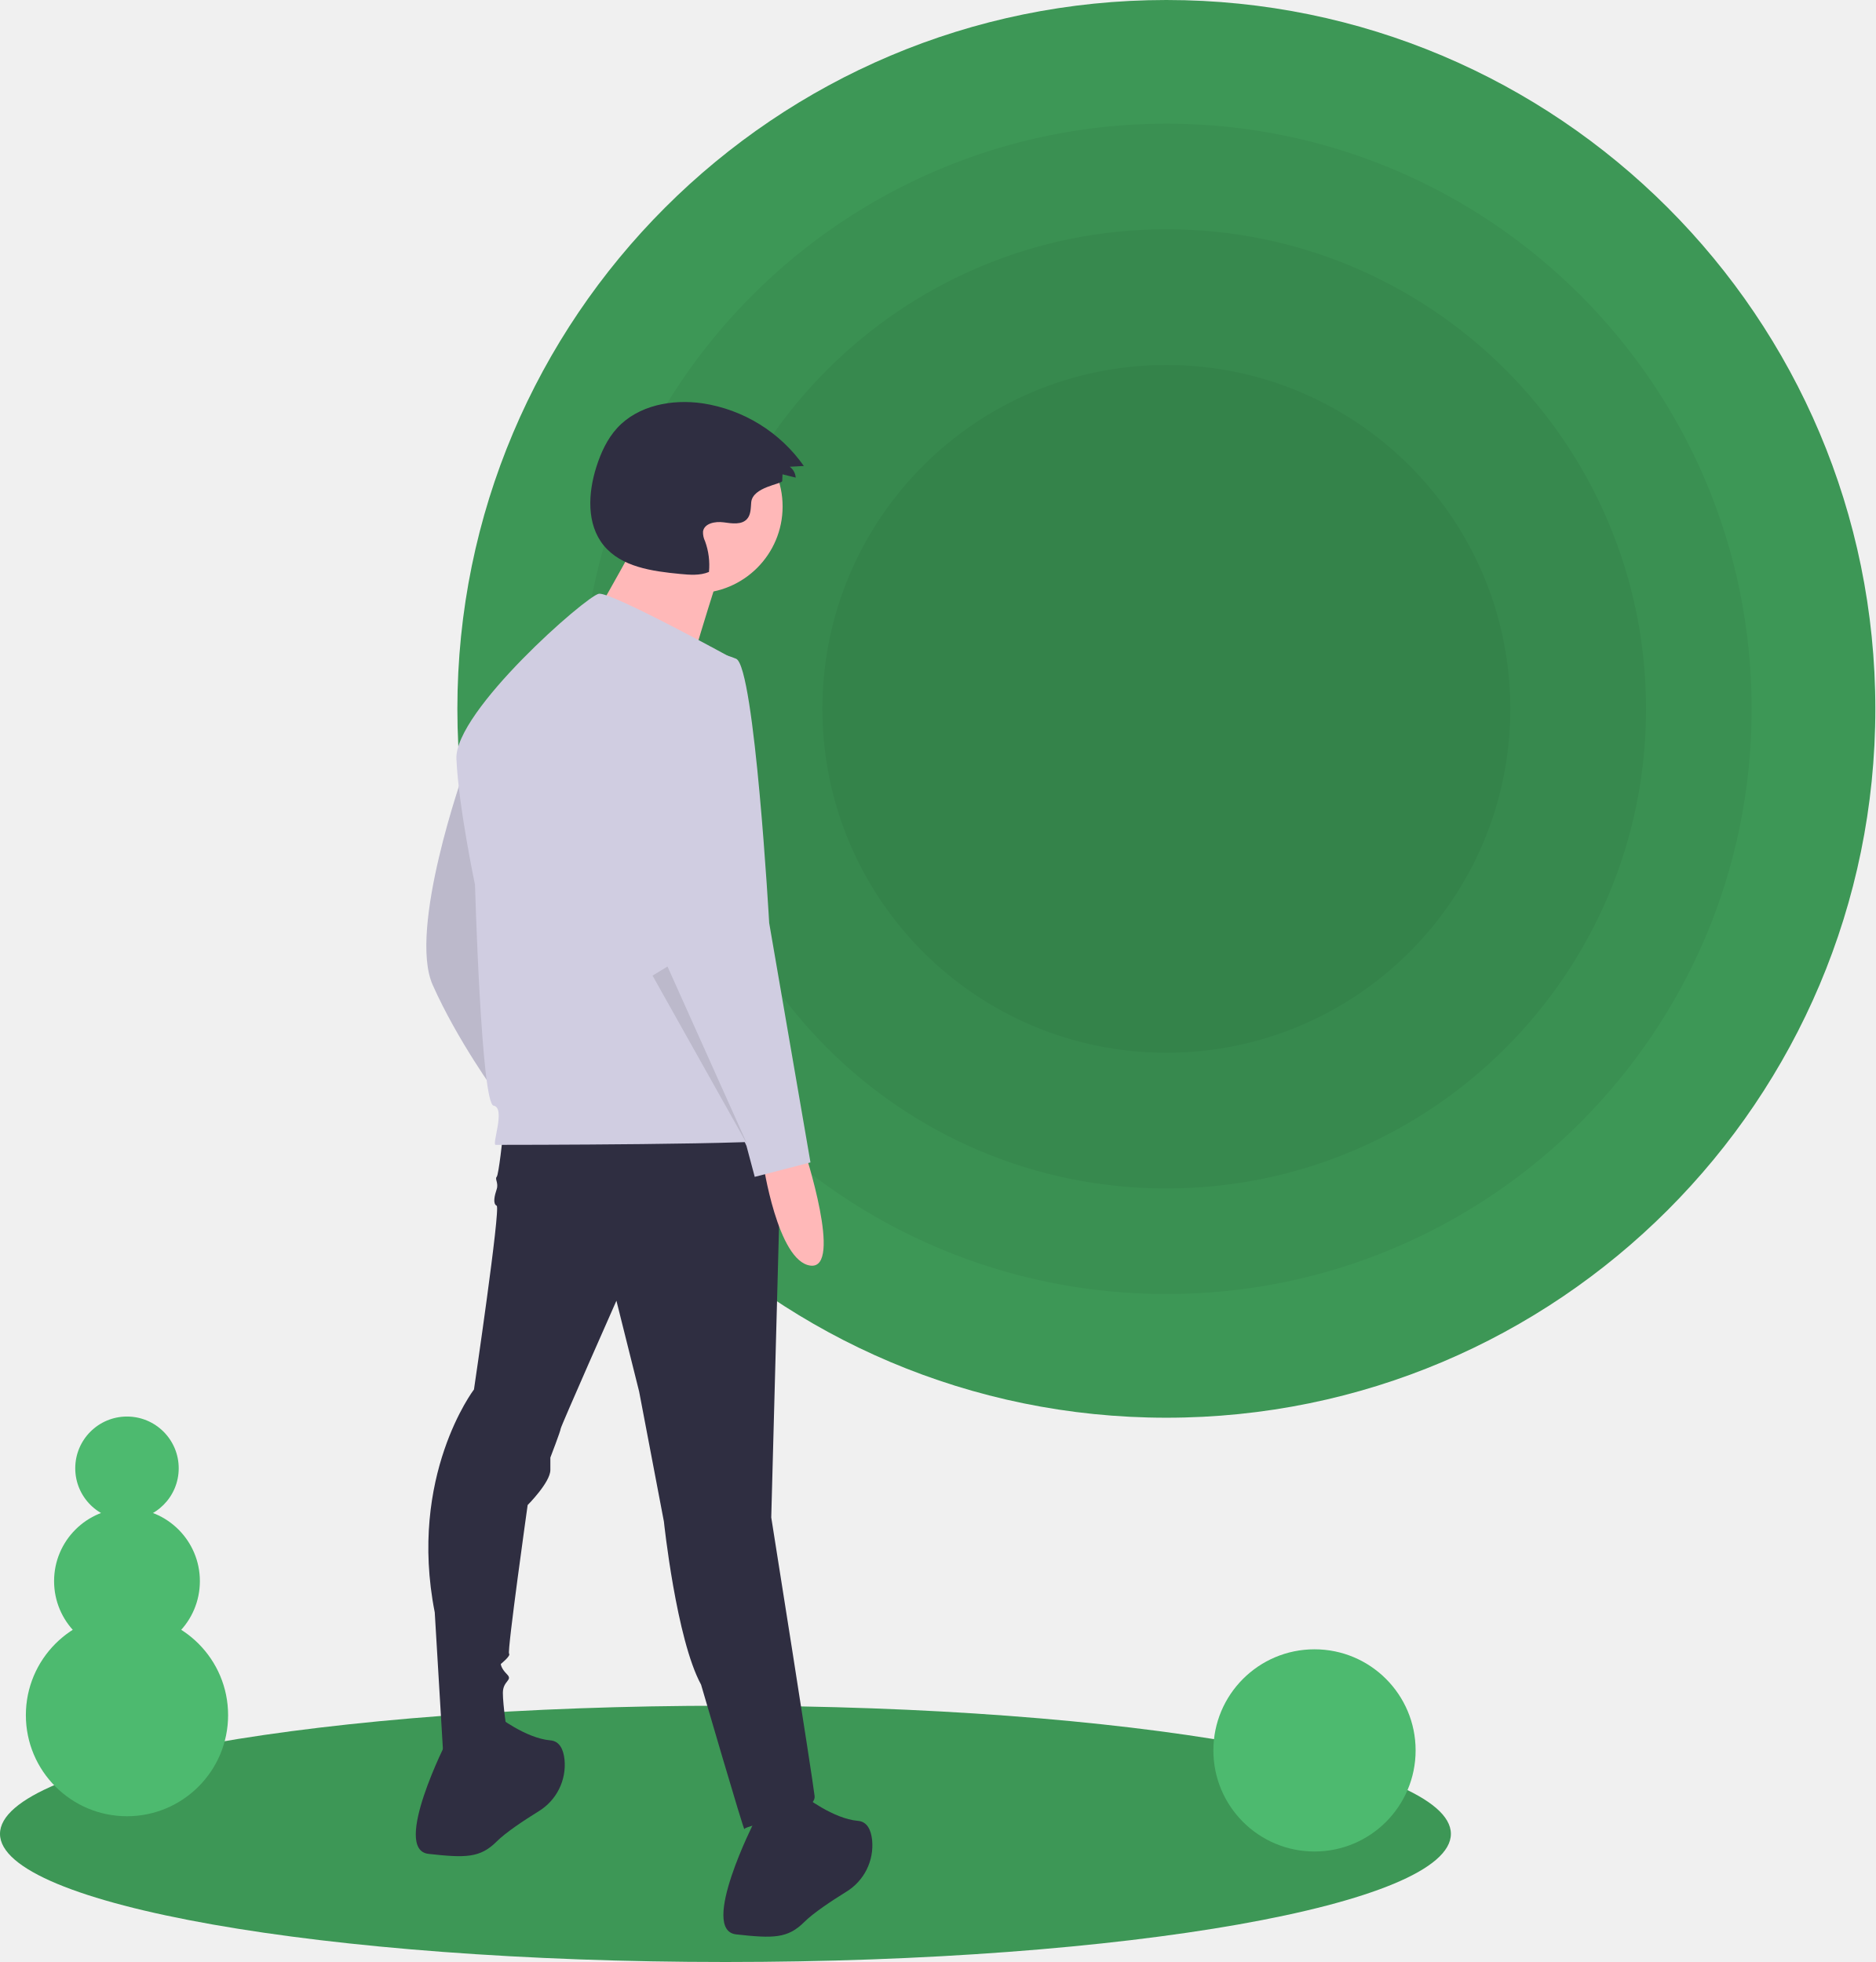
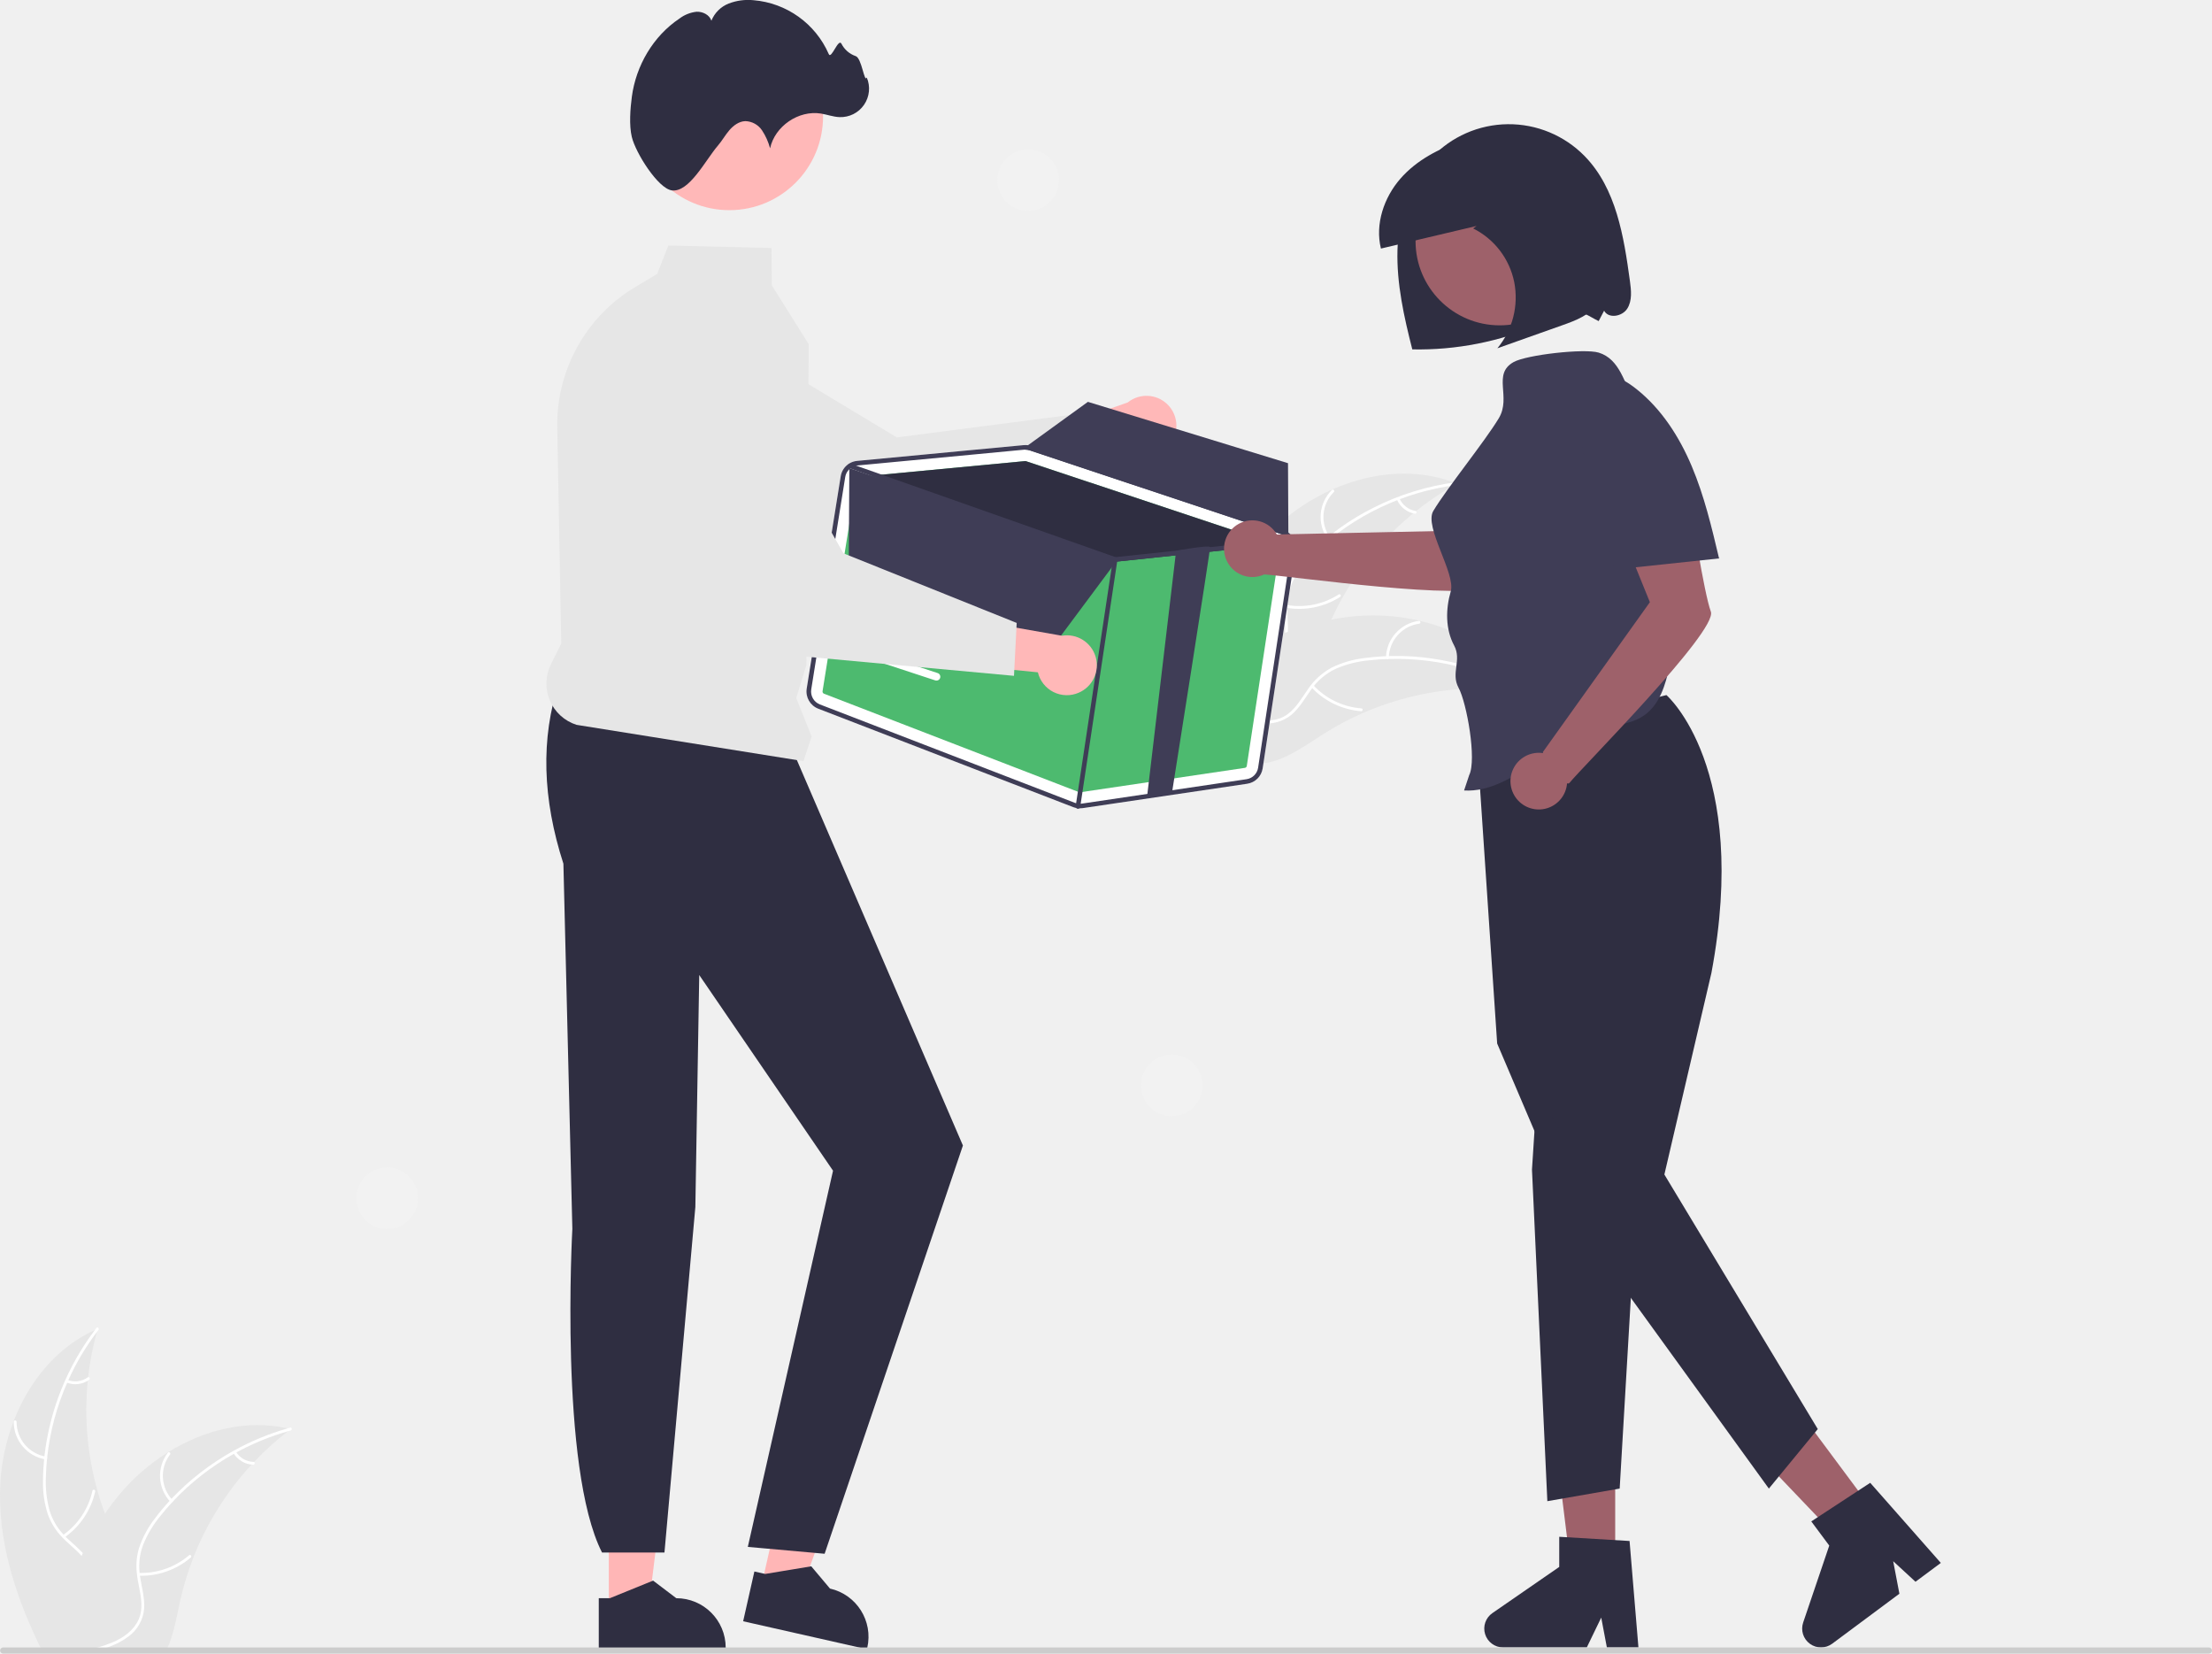
- <svg xmlns="http://www.w3.org/2000/svg" width="797.5" height="834.5" viewBox="0 0 797.5 834.5" role="img" artist="Katerina Limpitsouni" source="https://undraw.co/">
-   <ellipse cx="308.5" cy="780" rx="308.5" ry="54.5" fill="#3d9756" />
-   <circle cx="496" cy="301.5" r="301.5" fill="#3d9756" />
-   <circle cx="496" cy="301.5" r="248.898" opacity="0.05" />
-   <circle cx="496" cy="301.5" r="203.994" opacity="0.05" />
-   <circle cx="496" cy="301.5" r="146.26" opacity="0.05" />
-   <path d="M398.42,361.232s-23.704,66.722-13.169,90.426,27.216,46.53,27.216,46.53S406.322,365.622,398.42,361.232Z" transform="translate(-201.25 -32.75)" fill="#d0cde1" />
-   <path d="M398.42,361.232s-23.704,66.722-13.169,90.426,27.216,46.53,27.216,46.53S406.322,365.622,398.42,361.232Z" transform="translate(-201.25 -32.75)" opacity="0.1" />
-   <path d="M415.101,515.747s-1.756,16.681-2.634,17.558.878,2.634,0,5.268-1.756,6.145,0,7.023-9.657,78.135-9.657,78.135-28.094,36.873-16.681,94.816l3.512,58.821s27.216,1.756,27.216-7.901c0,0-1.756-11.413-1.756-16.681s4.39-5.268,1.756-7.901-2.634-4.39-2.634-4.39,4.39-3.512,3.512-4.39,7.901-63.211,7.901-63.211,9.657-9.657,9.657-14.925v-5.268s4.39-11.413,4.39-12.291,23.704-54.431,23.704-54.431l9.657,38.629,10.535,55.309s5.268,50.042,15.803,69.356c0,0,18.436,63.211,18.436,61.455s30.727-6.145,29.849-14.047-18.436-118.52-18.436-118.52L533.621,513.991Z" transform="translate(-201.25 -32.75)" fill="#2f2e41" />
-   <path d="M391.397,772.978s-23.704,46.53-7.901,48.286,21.948,1.756,28.971-5.268c3.84-3.84,11.615-8.991,17.876-12.873a23.117,23.117,0,0,0,10.969-21.982c-.463-4.295-2.068-7.834-6.019-8.164-10.535-.878-22.826-10.535-22.826-10.535Z" transform="translate(-201.25 -32.75)" fill="#2f2e41" />
-   <path d="M522.208,807.217s-23.704,46.53-7.901,48.286,21.948,1.756,28.971-5.268c3.84-3.84,11.615-8.991,17.876-12.873a23.117,23.117,0,0,0,10.969-21.982c-.463-4.295-2.068-7.834-6.019-8.164-10.535-.878-22.826-10.535-22.826-10.535Z" transform="translate(-201.25 -32.75)" fill="#2f2e41" />
-   <circle cx="295.905" cy="215.433" r="36.905" fill="#ffb8b8" />
-   <path d="M473.43,260.308S447.07,308.812,444.961,308.812,492.41,324.628,492.41,324.628s13.707-46.394,15.816-50.612Z" transform="translate(-201.25 -32.75)" fill="#ffb8b8" />
-   <path d="M513.867,313.385s-52.675-28.971-57.943-28.094-61.455,50.042-60.577,70.234,7.901,53.553,7.901,53.553,2.634,93.06,7.901,93.938-.878,16.681.878,16.681,122.909,0,123.787-2.634S513.867,313.385,513.867,313.385Z" transform="translate(-201.25 -32.75)" fill="#d0cde1" />
-   <path d="M543.278,521.892s16.681,50.92,2.634,49.164-20.192-43.896-20.192-43.896Z" transform="translate(-201.25 -32.75)" fill="#ffb8b8" />
-   <path d="M498.504,310.313s-32.483,7.023-27.216,50.92,14.925,87.792,14.925,87.792l32.483,71.112,3.512,13.169,23.704-6.145L528.353,425.321s-6.145-108.863-14.047-112.374A34,34,0,0,0,498.504,310.313Z" transform="translate(-201.25 -32.75)" fill="#d0cde1" />
-   <polygon points="277.5 414.958 317.885 486.947 283.86 411.09 277.5 414.958" opacity="0.1" />
-   <path d="M533.896,237.316l.122-2.82,5.61,1.396a6.27,6.27,0,0,0-2.514-4.615l5.976-.334a64.477,64.477,0,0,0-43.124-26.651c-12.926-1.873-27.318.838-36.182,10.43-4.299,4.653-7.001,10.57-8.922,16.607-3.539,11.118-4.26,24.372,3.12,33.409,7.501,9.185,20.602,10.984,32.406,12.121,4.153.4,8.506.772,12.355-.839a29.721,29.721,0,0,0-1.654-13.037,8.687,8.687,0,0,1-.879-4.152c.525-3.512,5.209-4.396,8.728-3.922s7.75,1.2,10.062-1.494c1.593-1.856,1.499-4.559,1.71-6.996C521.282,239.785,533.836,238.707,533.896,237.316Z" transform="translate(-201.25 -32.75)" fill="#2f2e41" />
-   <circle cx="559" cy="744.5" r="43" fill="#4dba6f" />
-   <circle cx="54" cy="729.5" r="43" fill="#4dba6f" />
-   <circle cx="54" cy="672.5" r="31" fill="#4dba6f" />
-   <circle cx="54" cy="624.5" r="22" fill="#4dba6f" />
+ <svg xmlns="http://www.w3.org/2000/svg" width="862.703" height="644.786" viewBox="0 0 862.703 644.786" role="img" artist="Katerina Limpitsouni" source="https://undraw.co/">
+   <polygon points="629.943 612.644 612.777 612.644 604.608 546.435 629.943 546.435 629.943 612.644" fill="#9e616a" />
+   <path d="M807.651,769.992H795.341l-2.197-11.622-5.628,11.622H754.867A7.339,7.339,0,0,1,750.697,756.614l26.072-18.007v-11.749l27.424,1.637Z" transform="translate(-168.6484 -127.607)" fill="#2f2e41" />
+   <polygon points="731.923 590.981 718.148 601.224 672.085 552.969 692.415 537.851 731.923 590.981" fill="#9e616a" />
+   <path d="M925.588,737.048,915.71,744.393l-8.698-8.015,2.419,12.684-26.199,19.482a7.339,7.339,0,0,1-11.33-8.247l10.177-30.007-7.011-9.428,22.983-15.051Z" transform="translate(-168.6484 -127.607)" fill="#2f2e41" />
+   <path d="M818.576,398.647s32.569,28.138,17.542,108.352l-18.345,78.597,59.829,99.256-19.077,23.208-77.78-107.433-28.185-66.114L744.652,416.843Z" transform="translate(-168.6484 -127.607)" fill="#2f2e41" />
+   <polygon points="599.447 425.746 597.488 456.084 603.483 585.365 631.692 580.452 637.083 488.406 599.447 425.746" fill="#2f2e41" />
+   <polygon points="237.445 628.211 252.796 628.21 260.098 569.001 237.443 569.002 237.445 628.211" fill="#ffb6b6" />
+   <path d="M402.178,750.806l4.321-0,16.869-6.86,9.041,6.859H432.41A19.266,19.266,0,0,1,451.675,770.07v.626l-49.497.002Z" transform="translate(-168.6484 -127.607)" fill="#2f2e41" />
+   <polygon points="296.932 618.538 311.905 621.918 332.071 565.772 309.972 560.782 296.932 618.538" fill="#ffb6b6" />
+   <path d="M462.865,740.393l4.215.952,17.966-2.976,7.308,8.682.001 0a19.266,19.266,0,0,1,14.549,23.036l-.138.611L458.484,759.797Z" transform="translate(-168.6484 -127.607)" fill="#2f2e41" />
+   <path d="M386.652,393.843c-7.197,21.706-6.436,45.268,1.73,70.556l3.491,142.378S386.671,700.146,403.454,733.002h24.34l12.051-134.751,1.513-90.446,52.182,76.306L460.305,730.799l29.957,2.678,53.934-159.191L477.652,419.843Z" transform="translate(-168.6484 -127.607)" fill="#2f2e41" />
+   <path d="M667.346,332.015c18.617-16.777,46.309-25.212,69.537-15.805a115.466,115.466,0,0,0-51.888,59.935c-3.698,9.838-6.786,21.166-15.882,26.433-5.659,3.278-12.7,3.438-19.046,1.856-6.346-1.582-12.162-4.754-17.899-7.894l-1.632-.037C637.864,372.537,648.729,348.791,667.346,332.015Z" transform="translate(-168.6484 -127.607)" fill="#e6e6e6" />
+   <path d="M736.753,316.719A98.692,98.692,0,0,0,681.847,342.65a42.5,42.5,0,0,0-8.345,10.377,24.376,24.376,0,0,0-2.818,12.516c.101,4.058.673,8.198-.214,12.21a14.925,14.925,0,0,1-7.425,9.689c-4.546,2.613-9.759,3.437-14.886,4.065-5.692.698-11.615,1.332-16.542,4.525-.597.387-1.162-.562-.566-.948,8.572-5.555,19.42-3.534,28.637-7.241,4.301-1.73,8.107-4.766,9.454-9.357,1.178-4.015.591-8.284.454-12.392a26.011,26.011,0,0,1,2.299-12.34,39.29,39.29,0,0,1,7.916-10.659,95.749,95.749,0,0,1,24.333-17.42A100.443,100.443,0,0,1,736.743,315.615c.703-.091.709,1.015.01,1.105Z" transform="translate(-168.6484 -127.607)" fill="#fff" />
+   <path d="M686.447,337.791a14.807,14.807,0,0,1,1.632-19.104c.506-.499,1.305.265.798.764a13.711,13.711,0,0,0-1.482,17.774c.415.577-.536,1.14-.948.566Z" transform="translate(-168.6484 -127.607)" fill="#fff" />
+   <path d="M670.362,363.491a28.539,28.539,0,0,0,20.394-4.083c.598-.385,1.164.564.566.948a29.685,29.685,0,0,1-21.23,4.206c-.701-.126-.427-1.197.27-1.071Z" transform="translate(-168.6484 -127.607)" fill="#fff" />
+   <path d="M714.447,321.948a8.381,8.381,0,0,0,6.269,4.894c.702.117.427,1.188-.27,1.071a9.392,9.392,0,0,1-6.947-5.399.571.571,0,0,1,.191-.757.555.555,0,0,1,.757.191Z" transform="translate(-168.6484 -127.607)" fill="#fff" />
+   <path d="M762.461,397.115c-.44-.061-.881-.122-1.328-.176a110.379,110.379,0,0,0-17.882-.908c-.462.007-.931.021-1.392.041a116.365,116.365,0,0,0-41.75,9.61,113.005,113.005,0,0,0-15.163,8.056c-6.688,4.234-13.602,9.358-21.078,11.085a19.386,19.386,0,0,1-2.362.421l-30.889-26.745c-.04-.096-.086-.185-.126-.282l-1.282-1.011c.239-.176.49-.353.729-.528.138-.102.283-.199.421-.301.094-.066.189-.133.27-.198.031-.022.063-.044.088-.059.081-.065.164-.117.239-.176q2.103-1.49,4.235-2.955c.006-.007.006-.007.019-.008a166.157,166.157,0,0,1,34.601-18.599c.367-.139.739-.285,1.12-.411a107.831,107.831,0,0,1,16.939-4.767,95.329,95.329,0,0,1,9.553-1.334,79.272,79.272,0,0,1,24.723,1.752c16.143,3.743,30.91,12.608,39.656,26.433C762.027,396.406,762.244,396.754,762.461,397.115Z" transform="translate(-168.6484 -127.607)" fill="#e6e6e6" />
+   <path d="M762.052,397.446a98.692,98.692,0,0,0-59.452-12.353A42.5,42.5,0,0,0,689.69,388.354a24.376,24.376,0,0,0-9.785,8.297c-2.363,3.301-4.398,6.951-7.522,9.62a14.925,14.925,0,0,1-11.761,3.266c-5.203-.651-9.862-3.132-14.333-5.717-4.965-2.87-10.076-5.93-15.932-6.347-.71-.051-.59-1.149.119-1.098,10.189.726,17.633,8.871,27.225,11.46,4.476,1.208,9.343,1.075,13.182-1.779,3.358-2.496,5.459-6.258,7.823-9.621a26.011,26.011,0,0,1,9.265-8.469,39.29,39.29,0,0,1,12.738-3.745,95.749,95.749,0,0,1,29.917.742,100.443,100.443,0,0,1,32.085,11.596c.616.351-.045,1.237-.657.888Z" transform="translate(-168.6484 -127.607)" fill="#fff" />
+   <path d="M709.199,383.983a14.807,14.807,0,0,1,12.805-14.271c.705-.093.883.997.177,1.091a13.711,13.711,0,0,0-11.884,13.299c-.016.711-1.114.588-1.098-.119Z" transform="translate(-168.6484 -127.607)" fill="#fff" />
+   <path d="M680.883,394.819a28.539,28.539,0,0,0,18.742,9.018c.709.053.59,1.151-.119,1.098a29.685,29.685,0,0,1-19.483-9.424c-.484-.523.38-1.212.861-.692Z" transform="translate(-168.6484 -127.607)" fill="#fff" />
+   <path d="M741.094,388.191a8.381,8.381,0,0,0,2.058,7.682c.49.516-.374,1.205-.861.692a9.392,9.392,0,0,1-2.296-8.493.571.571,0,0,1,.609-.49.555.555,0,0,1,.49.609Z" transform="translate(-168.6484 -127.607)" fill="#fff" />
+   <path d="M219.922,754.743c-1.45,5.44-5.26,9.97-9.86,13.27-.75.54-1.52,1.04-2.3,1.51-.24.14-.48.29-.73.42q-.405.24-.81.45h-21.63c-.39-.79-.77-1.59-1.15-2.38-9.27-19.48-15.78-40.5-14.67-61.91a79.254,79.254,0,0,1,5.17-24.25c5.94-15.47,16.78-28.86,31.69-35.6.37-.17.76-.34,1.14-.5-.12.43-.24.85-.36,1.28a110.785,110.785,0,0,0-3.38,17.59c-.06.46-.11.92-.15,1.39a116.054,116.054,0,0,0,3.72,42.69c.01.03.02.07.03.1q1.275,4.605,2.96,9.07c.88,2.35,1.83,4.67,2.87,6.95C216.802,734.393,222.622,744.593,219.922,754.743Z" transform="translate(-168.6484 -127.607)" fill="#e6e6e6" />
+   <path d="M207.042,646.203c-.21.28-.42.55-.63.83a98.129,98.129,0,0,0-11.12,18.76c-.16.33-.31.66-.44,1a97.814,97.814,0,0,0-7.82,29.24,1.49,1.49,0,0,0-.02.21c-.25,2.36-.4,4.74-.46,7.12a42.48,42.48,0,0,0,1.43,13.24,23.769,23.769,0,0,0,5.46,9.42c.25.27.5.54.77.8.2.21.42.42.63.62,2.02,1.93,4.23,3.72,6.13,5.79a21.432,21.432,0,0,1,2.35,3,14.904,14.904,0,0,1,1.6,12.1c-1.36,5.06-4.47,9.33-7.65,13.4-1.59,2.04-3.23,4.1-4.65,6.28-.52.78-1,1.57-1.44,2.38h-1.26c.42-.81.88-1.6,1.38-2.38,3.65-5.75,8.84-10.69,11.53-17.02,1.82-4.27,2.37-9.11.07-13.3a17.682,17.682,0,0,0-2.43-3.38c-1.83-2.07-4.02-3.84-6.01-5.71-.5-.47-.99-.95-1.46-1.45a24.964,24.964,0,0,1-5.64-8.9,39.23,39.23,0,0,1-1.94-13.13c0-2.84.15-5.7.43-8.54.03-.36.07-.73.11-1.1a100.767,100.767,0,0,1,19.67-49.23c.2-.28.41-.55.62-.82C206.682,644.873,207.472,645.653,207.042,646.203Z" transform="translate(-168.6484 -127.607)" fill="#fff" />
+   <path d="M186.365,696.678a14.807,14.807,0,0,1-12.354-14.663.553.553,0,0,1,1.105-.024,13.711,13.711,0,0,0,11.52,13.616c.701.114.427,1.185-.27,1.071Z" transform="translate(-168.6484 -127.607)" fill="#fff" />
+   <path d="M193.164,726.224a28.539,28.539,0,0,0,11.533-17.308c.151-.695,1.222-.424,1.071.27a29.685,29.685,0,0,1-12.038,17.986c-.585.406-1.148-.544-.566-.948Z" transform="translate(-168.6484 -127.607)" fill="#fff" />
+   <path d="M194.961,665.676a8.381,8.381,0,0,0,7.893-.972c.579-.414,1.142.538.566.948a9.392,9.392,0,0,1-8.73,1.094.571.571,0,0,1-.4-.671.555.555,0,0,1,.671-.4Z" transform="translate(-168.6484 -127.607)" fill="#fff" />
+   <path d="M282.062,684.873c-.35.27-.71.54-1.06.82a110.362,110.362,0,0,0-13.29,12c-.32.33-.64.67-.95,1.01l-.01.01a116.347,116.347,0,0,0-22.66,36.14l-.03.09c-.01.03-.02.05-.03.08a114.443,114.443,0,0,0-5.03,16.42c-1.22,5.46-2.22,11.31-4.13,16.57-.29.81-.61,1.61-.95,2.38h-44.46c.15-.79.31-1.59.47-2.38a160.302,160.302,0,0,1,10.54-33.7c.16-.36.32-.72.5-1.08a108.305,108.305,0,0,1,8.61-15.35.01.01,0,0,1,.01-.01,94.956,94.956,0,0,1,5.8-7.69,79.119,79.119,0,0,1,18.72-16.24c.04-.03.09-.05.13-.08,14.04-8.71,30.68-12.86,46.59-9.27h.01C281.252,684.683,281.652,684.773,282.062,684.873Z" transform="translate(-168.6484 -127.607)" fill="#e6e6e6" />
+   <path d="M282.012,685.403c-.34.09-.68.19-1.01.29a98.589,98.589,0,0,0-20.17,8.27c-.32.17-.64.35-.96.53a98.255,98.255,0,0,0-23.79,18.59.035.035,0,0,0-.01.02c-.08.08-.17.17-.24.25-1.6,1.72-3.14,3.51-4.6,5.35a42.769,42.769,0,0,0-6.82,11.43,23.674,23.674,0,0,0-1.31,10.81c.03.37.08.73.13,1.1.04.29.08.58.13.88.66,4.01,1.8,8.03,1.48,12.12a14.909,14.909,0,0,1-6.01,10.63,23.794,23.794,0,0,1-3.68,2.34,36.852,36.852,0,0,1-5.77,2.38h-3.93c.53-.15,1.05-.3,1.58-.45a48.212,48.212,0,0,0,5.53-1.93,26.912,26.912,0,0,0,3-1.48c4.02-2.31,7.37-5.85,8.07-10.58.61-4.14-.57-8.28-1.27-12.33-.12-.7-.23-1.39-.29-2.08a24.439,24.439,0,0,1,.85-10.46,39.062,39.062,0,0,1,6.36-11.66,83.355,83.355,0,0,1,5.48-6.55q.36-.405.75-.81a100.901,100.901,0,0,1,24.21-18.73h.01a99.288,99.288,0,0,1,21.1-8.74h.01c.33-.1.67-.2,1-.29C282.532,684.123,282.692,685.213,282.012,685.403Z" transform="translate(-168.6484 -127.607)" fill="#fff" />
+   <path d="M235.116,713.252a14.807,14.807,0,0,1-1.036-19.145c.432-.564,1.329.081.896.646A13.711,13.711,0,0,0,235.977,712.56c.491.514-.372,1.203-.861.692Z" transform="translate(-168.6484 -127.607)" fill="#fff" />
+   <path d="M222.755,740.937a28.539,28.539,0,0,0,19.629-6.876c.539-.464,1.231.397.692.861a29.685,29.685,0,0,1-20.441,7.113c-.712-.028-.589-1.126.119-1.098Z" transform="translate(-168.6484 -127.607)" fill="#fff" />
+   <path d="M260.644,693.674a8.381,8.381,0,0,0,6.888,3.977c.712.019.588,1.117-.119,1.098a9.392,9.392,0,0,1-7.629-4.382.571.571,0,0,1,.084-.776.555.555,0,0,1,.776.084Z" transform="translate(-168.6484 -127.607)" fill="#fff" />
+   <path d="M625.031,300.737a11.599,11.599,0,0,1-17.767.838l-37.8,16.44,3.682-21.102,35.331-12.377a11.662,11.662,0,0,1,16.554,16.201Z" transform="translate(-168.6484 -127.607)" fill="#ffb8b8" />
+   <path d="M599.806,307.325l-87.798,39.108-.188-.067-100.067-35.659a32.96,32.96,0,0,1-14.782-42.756h0a32.924,32.924,0,0,1,46.987-14.637l74.469,44.859,72.211-9.359Z" transform="translate(-168.6484 -127.607)" fill="#e6e6e6" />
+   <path d="M1031.352,771.203a1.187,1.187,0,0,1-1.19,1.19h-860.29a1.19,1.19,0,0,1,0-2.38h860.29A1.187,1.187,0,0,1,1031.352,771.203Z" transform="translate(-168.6484 -127.607)" fill="#ccc" />
+   <path d="M481.992,424.404l-88.506-14.157a16.893,16.893,0,0,1-9.956-23.646l4.014-8.028-1.559-84.347A62.482,62.482,0,0,1,416.322,239.572l8.631-5.161,4.362-11.077,40.22.981.117,14.527,14.404,22.968-0.0.095-.904,125.014-3.97,12.901,6.002,15.006Z" transform="translate(-168.6484 -127.607)" fill="#e6e6e6" />
+   <circle cx="284.459" cy="45.41" r="36.544" fill="#ffb8b8" />
+   <path d="M415.054,180.984c-1.09-4.592-.59-11.053.026-15.677,1.615-12.121,8.346-23.645,18.573-30.47a13.38,13.38,0,0,1,6.665-2.648c2.419-.101,5.042,1.194,5.785,3.499a11.993,11.993,0,0,1,6.766-6.709,21.136,21.136,0,0,1,9.631-1.297,35.197,35.197,0,0,1,29.363,20.989c.976,2.319,3.702-6.246,4.939-4.055a9.741,9.741,0,0,0,5.524,4.853c2.423.676,3.408,10.66,4.361,8.332a11.098,11.098,0,0,1-10.611,15.475c-2.466-.092-4.825-.999-7.262-1.39-8.715-1.396-17.96,4.923-19.823,13.551a23.987,23.987,0,0,0-3.156-7.021,8.119,8.119,0,0,0-6.513-3.579c-2.48.093-4.659,1.714-6.268,3.603s-2.817,4.093-4.438,5.972c-4.755,5.513-11.187,18.37-17.965,17.432C425.303,201.103,416.542,187.253,415.054,180.984Z" transform="translate(-168.6484 -127.607)" fill="#2f2e41" />
+   <path d="M674.012,342.148a7.133,7.133,0,0,0-4.807-7.854l-98.413-32.777a7.132,7.132,0,0,0-2.933-.337l-24.667,2.333-14.154,1.343-26.119,2.468a7.155,7.155,0,0,0-6.384,5.99l-13.261,82.838a7.186,7.186,0,0,0,4.484,7.796l99.44,38.384a6.947,6.947,0,0,0,1.446.388,7.136,7.136,0,0,0,2.176.016l64.255-9.523a7.121,7.121,0,0,0,6.023-5.999Z" transform="translate(-168.6484 -127.607)" fill="#fff" />
+   <path d="M490.013,398.11l99.44,38.382a.897.897,0,0,0,.457.054l64.247-9.522a.883.883,0,0,0,.755-.752l12.92-85.067a.905.905,0,0,0-.599-.982l-.662-.224-97.758-32.546a.678.678,0,0,0-.137-.033.887.887,0,0,0-.23-.012l-60.164,5.693-4.774.448a.903.903,0,0,0-.795.748l-13.259,82.834A.897.897,0,0,0,490.013,398.11Z" transform="translate(-168.6484 -127.607)" fill="#4dba6f" />
+   <path d="M508.282,313.102l60.164-5.693a.887.887,0,0,1,.23.012.678.678,0,0,1,.137.033l97.758,32.546-25.787,2.73-9.65,1.017-27.46,2.901a1.939,1.939,0,0,1-.241-.003c-.049-.015-.098-.029-.156-.045Z" transform="translate(-168.6484 -127.607)" fill="#2f2e41" />
+   <path d="M487.758,403.952l99.44,38.382a6.722,6.722,0,0,0,1.45.38,7.224,7.224,0,0,0,2.177.027l64.247-9.522a7.135,7.135,0,0,0,6.028-6.004l12.91-85.068a7.19,7.19,0,0,0-.418-3.717c-.065-.157-.131-.314-.207-.462a6.99,6.99,0,0,0-2.264-2.698,7.138,7.138,0,0,0-1.916-.977l-.117-.041-98.292-32.738a8.955,8.955,0,0,0-1.227-.298,7.086,7.086,0,0,0-1.715-.033l-24.663,2.325-14.153,1.35L502.917,307.326a7.092,7.092,0,0,0-3.019.997,1.329,1.329,0,0,0-.202.121,1.192,1.192,0,0,0-.13.098,7.148,7.148,0,0,0-3.027,4.764l-13.27,82.843A7.194,7.194,0,0,0,487.758,403.952Zm10.542-90.357a5.3,5.3,0,0,1,1.27-2.671,4.651,4.651,0,0,1,.676-.659,5.317,5.317,0,0,1,2.324-1.084,4.059,4.059,0,0,1,.509-.072l43.985-4.155,20.965-1.995c.142-.017.273-.014.404-.022a5.007,5.007,0,0,1,.948.07,4.145,4.145,0,0,1,.845.201l98.408,32.779c.078.028.146.054.223.082a5.218,5.218,0,0,1,2.273,1.654,5.259,5.259,0,0,1,1.121,4.145l-12.921,85.077a5.349,5.349,0,0,1-4.509,4.502l-64.257,9.521a5.413,5.413,0,0,1-2.723-.31l-99.441-38.372a5.402,5.402,0,0,1-3.359-5.846Z" transform="translate(-168.6484 -127.607)" fill="#3f3d56" />
+   <path d="M499.352,308.994a.877.877,0,0,1,.268-.386,1.051,1.051,0,0,1,.129-.088c.042-.016.084-.042.126-.058a.873.873,0,0,1,.624-.011l2.07.73,101.116,35.669,23.665-2.5,13.243-1.397,28.029-2.967,2.506-.263.487-.054a.904.904,0,0,1,.952.654.739.739,0,0,1,.026.143.893.893,0,0,1-.55.922.988.988,0,0,1-.248.067l-3.409.357-27.603,2.918-9.65,1.017-27.46,2.901a1.939,1.939,0,0,1-.241-.003c-.049-.015-.098-.029-.156-.045L500.245,310.265l-.35-.124a.67.67,0,0,1-.219-.121A.91.91,0,0,1,499.352,308.994Z" transform="translate(-168.6484 -127.607)" fill="#3f3d56" />
+   <path d="M588.919,442.975a.894.894,0,0,1-.743-1.016l14.517-96.334a.894.894,0,0,1,1.017-.751l.008.001a.894.894,0,0,1,.743,1.016l-14.517,96.334a.894.894,0,0,1-1.017.751Z" transform="translate(-168.6484 -127.607)" fill="#3f3d56" />
+   <path d="M625.716,436.863l-9.655,1.019,11.293-95.535s12.895-2.335,13.24-1.398C640.806,341.508,625.808,436.251,625.716,436.863Z" transform="translate(-168.6484 -127.607)" fill="#3f3d56" />
+   <polygon points="331.25 182.533 330.99 226.1 408.116 255.488 435.813 218.284 331.25 182.533" fill="#3f3d56" />
+   <path d="M671.131,337.725a5.301,5.301,0,0,0-2.497-1.737l-98.406-32.778a5.106,5.106,0,0,0-.848-.207,5.009,5.009,0,0,0-.951-.071l.16-.997.985-.713,23.368-16.919,78.041,23.917.135,27.052Z" transform="translate(-168.6484 -127.607)" fill="#3f3d56" />
+   <path d="M503.829,380.08a1.513,1.513,0,0,1,.326.068l30.194,9.917a1.5,1.5,0,0,1-.936,2.851l-30.194-9.917a1.5,1.5,0,0,1,.61-2.919Z" transform="translate(-168.6484 -127.607)" fill="#fff" />
+   <circle cx="457.003" cy="423.236" r="12" fill="#f2f2f2" />
+   <circle cx="151.003" cy="467.236" r="12" fill="#f2f2f2" />
+   <circle cx="401.003" cy="70.236" r="12" fill="#f2f2f2" />
+   <path d="M589.34,397.729A11.599,11.599,0,0,1,573.433,389.771L532.421,385.628l13.53-16.606,36.871,6.481a11.662,11.662,0,0,1,6.518,22.226Z" transform="translate(-168.6484 -127.607)" fill="#ffb8b8" />
+   <path d="M564.115,391.141l-95.708-8.818-.131-.151L398.425,302.135a32.96,32.96,0,0,1,8.013-44.523h0a32.924,32.924,0,0,1,48.144,10.209l43.022,75.544,67.565,27.147Z" transform="translate(-168.6484 -127.607)" fill="#e6e6e6" />
+   <path d="M804.339,237.224c-2.377-17.434-5.358-36.152-17.654-48.737a41.35,41.35,0,0,0-59.744.618c-8.951,9.549-12.904,22.957-13.265,36.04s2.552,26.021,5.784,38.703a119.29,119.29,0,0,0,49.786-9.799c3.926-1.704,7.789-3.631,11.937-4.686,4.148-1.056,7.105,1.601,10.963,3.453l2.118-4.055c1.734,3.227,7.102,2.27,9.05-.832C805.26,244.826,804.834,240.853,804.339,237.224Z" transform="translate(-168.6484 -127.607)" fill="#2f2e41" />
+   <path d="M736.532,334.532l-69.876,1.494a11.055,11.055,0,1,0-4.94,15.574c9.268.527,81.772,10.817,86.097,4.185,4.39-6.731,27.824-30.486,27.824-30.486l-18.013-25.644Z" transform="translate(-168.6484 -127.607)" fill="#9e616a" />
+   <circle cx="584.911" cy="94.035" r="32.83" fill="#9e616a" />
+   <path d="M599.361,299.184" transform="translate(-168.6484 -127.607)" fill="#4dba6f" />
+   <path d="M806.142,284.811c-3.869-7.7-5.749-17.212-13.997-19.708-5.57-1.686-28.097.84-33.173,3.686-8.444,4.733-.792,13.602-5.773,21.902-5.415,9.023-20.132,27.13-25.547,36.152-3.723,6.203,8.817,24.409,6.804,31.358-2.013,6.948-2.11,14.747,1.32,21.117,3.069,5.701-1.371,10.745,1.715,16.437,3.21,5.92,7.148,28.053,4.161,34.088l-2,6c19.847,1.166,36.535-22.544,56.258-25.042,4.899-.62,9.986-1.431,14.023-4.274,5.946-4.189,8.297-11.789,9.766-18.913A159.326,159.326,0,0,0,806.142,284.811Z" transform="translate(-168.6484 -127.607)" fill="#3f3d56" />
+   <path d="M835.898,366.112c-2.764-7.546-7.769-40.537-7.769-40.537l-31.324-.918,15.314,37.772-41.79,58.503s.077.129.218.358a11.052,11.052,0,1,0,9.27,11.745.763.763,0,0,0,.958-.164C785.425,427.035,838.662,373.658,835.898,366.112Z" transform="translate(-168.6484 -127.607)" fill="#9e616a" />
+   <path d="M839.083,345.277c-2.875-12.135-5.772-24.335-10.619-35.826s-11.787-22.343-21.547-30.105c-3.12-2.482-6.609-4.672-10.521-5.444-3.911-.772-8.32.092-11.067,2.981-4.396,4.624-3.073,12.045-1.461,18.218Q791,322.402,798.131,349.703q20.594-2.183,41.188-4.366Z" transform="translate(-168.6484 -127.607)" fill="#3f3d56" />
+   <path d="M793.787,226.196c-1.209-7.942-2.472-15.95-5.312-23.429-2.84-7.478-7.419-14.482-13.986-18.719-10.399-6.707-23.862-5.414-35.521-1.555-9.016,2.984-17.818,7.519-24.176,14.809-6.358,7.291-9.93,17.694-7.564,27.227q18.655-4.407,37.309-8.815l-1.361.962a30.038,30.038,0,0,1,16.031,20.893,31.122,31.122,0,0,1-6.566,25.848q12.722-4.513,25.445-9.026c5.235-1.857,10.838-3.997,13.943-8.76C795.627,240.107,794.791,232.787,793.787,226.196Z" transform="translate(-168.6484 -127.607)" fill="#2f2e41" />
</svg>
